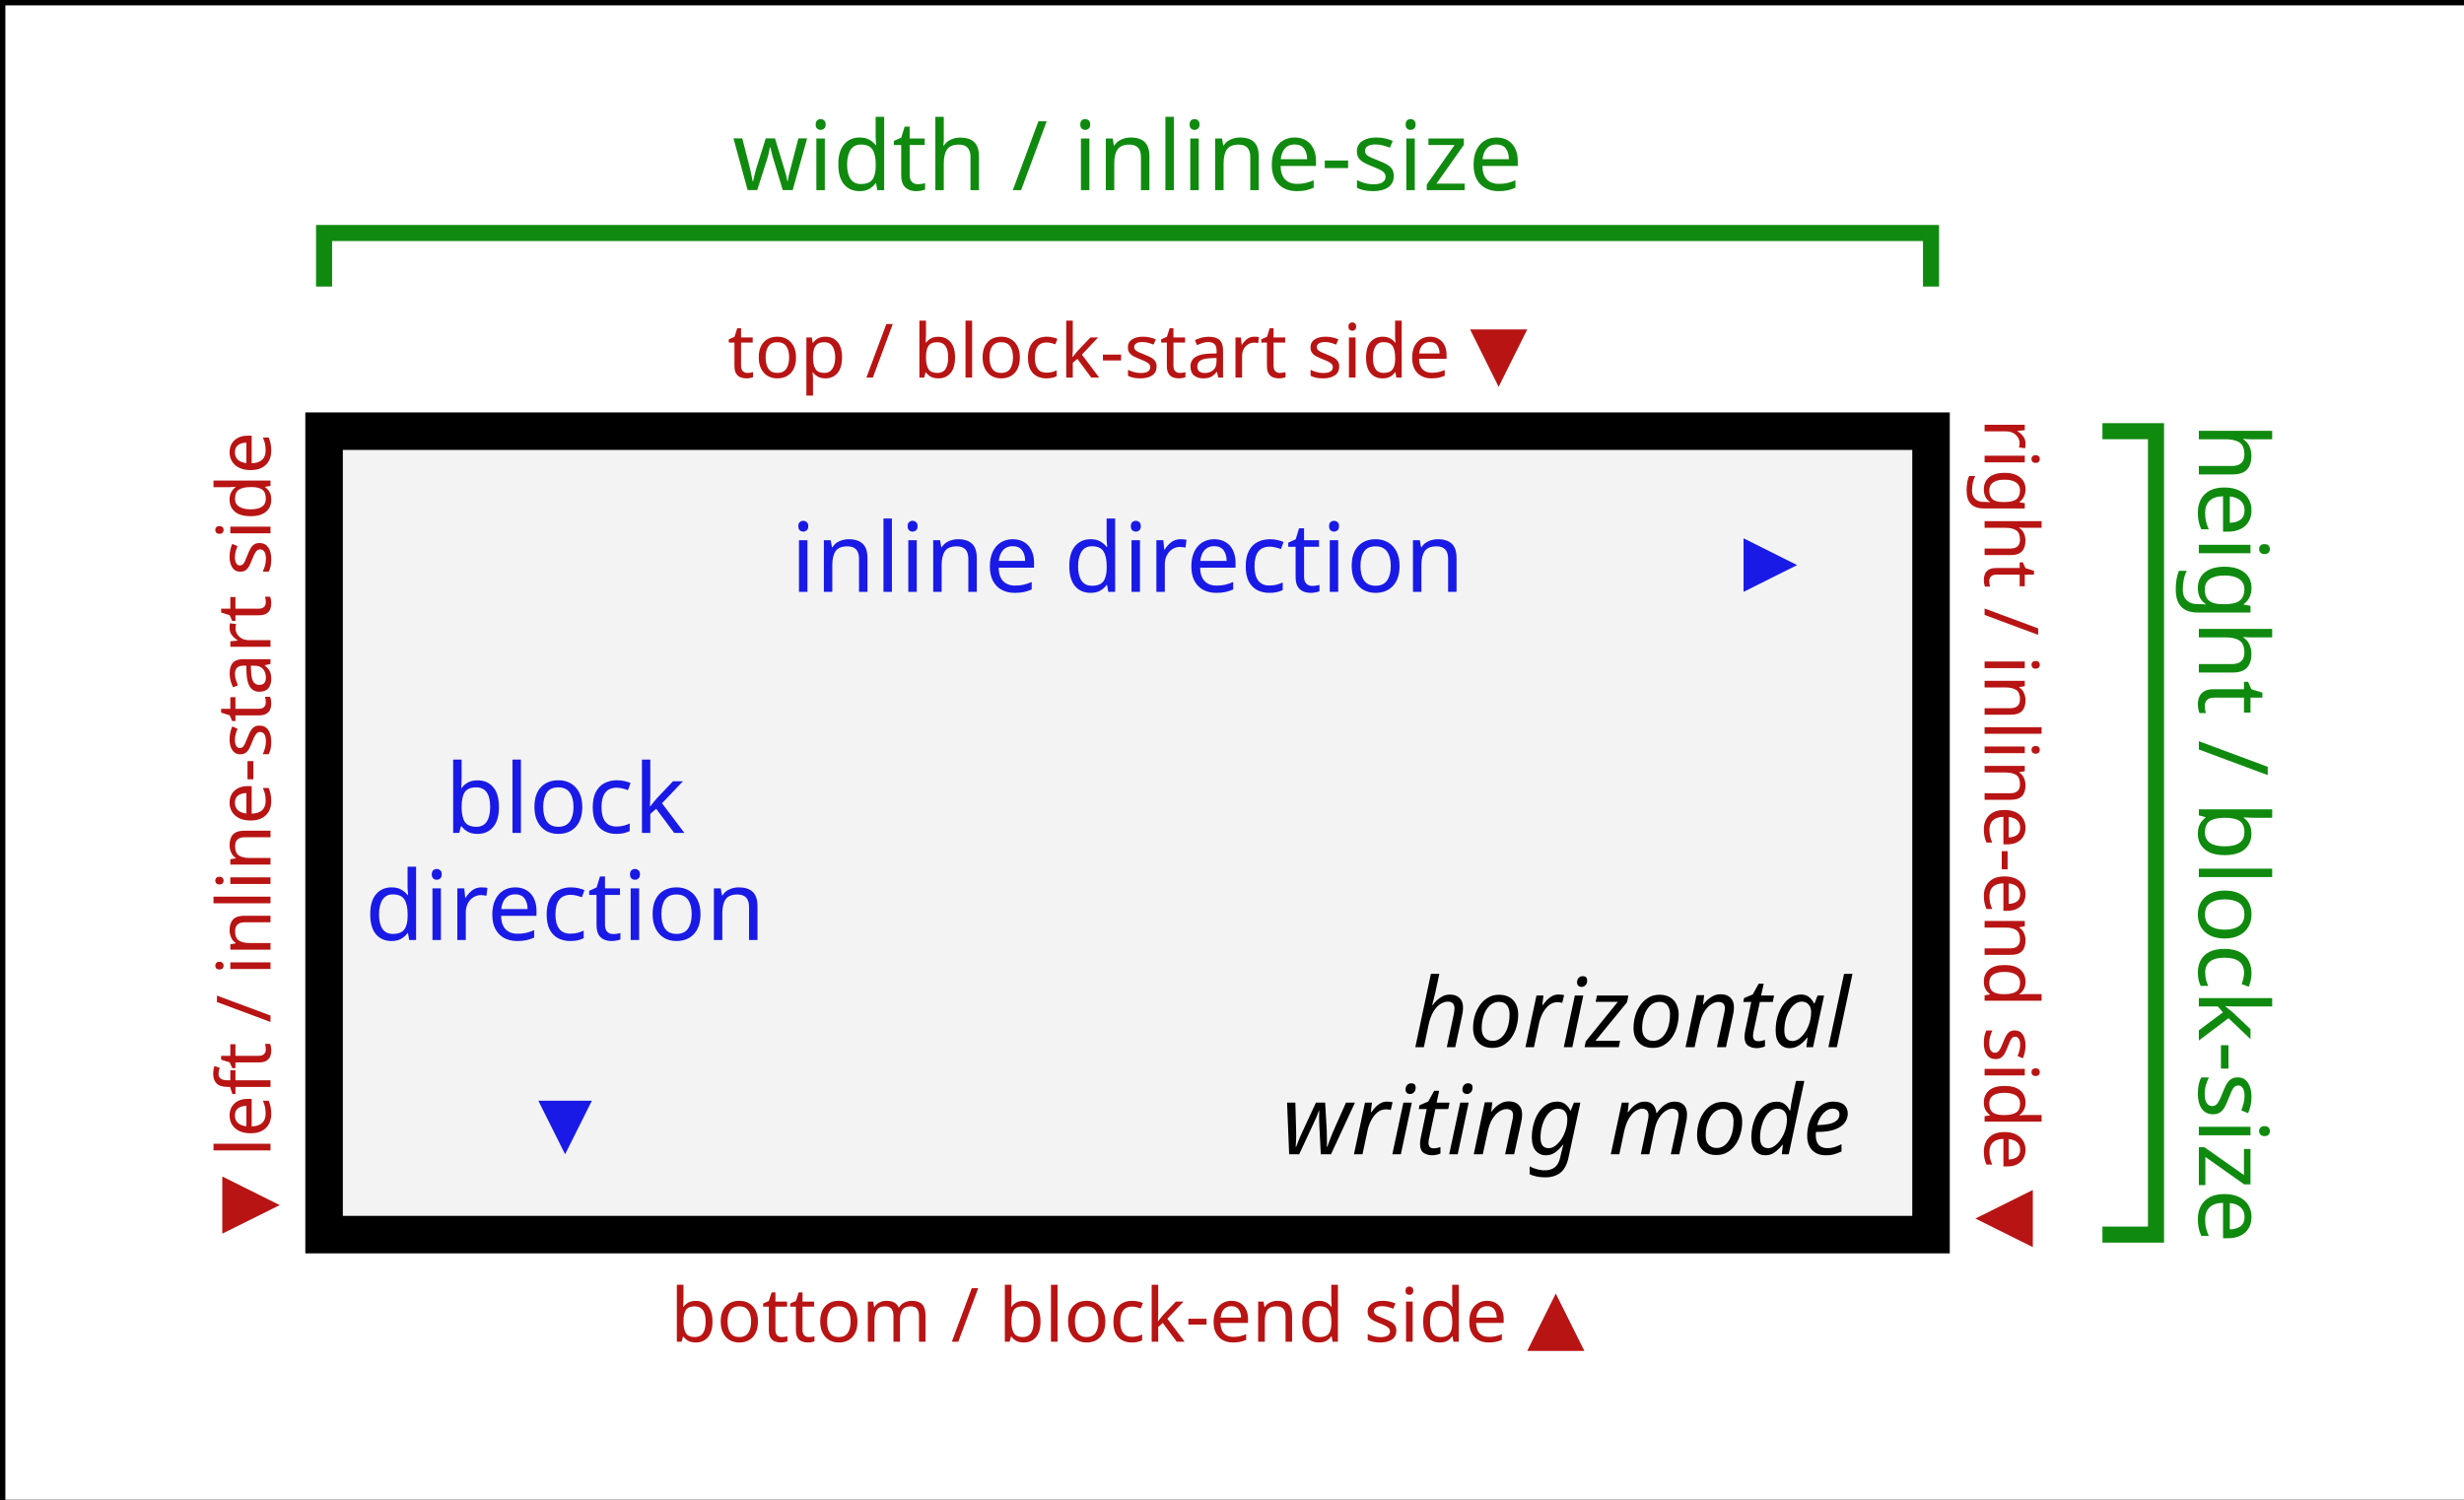
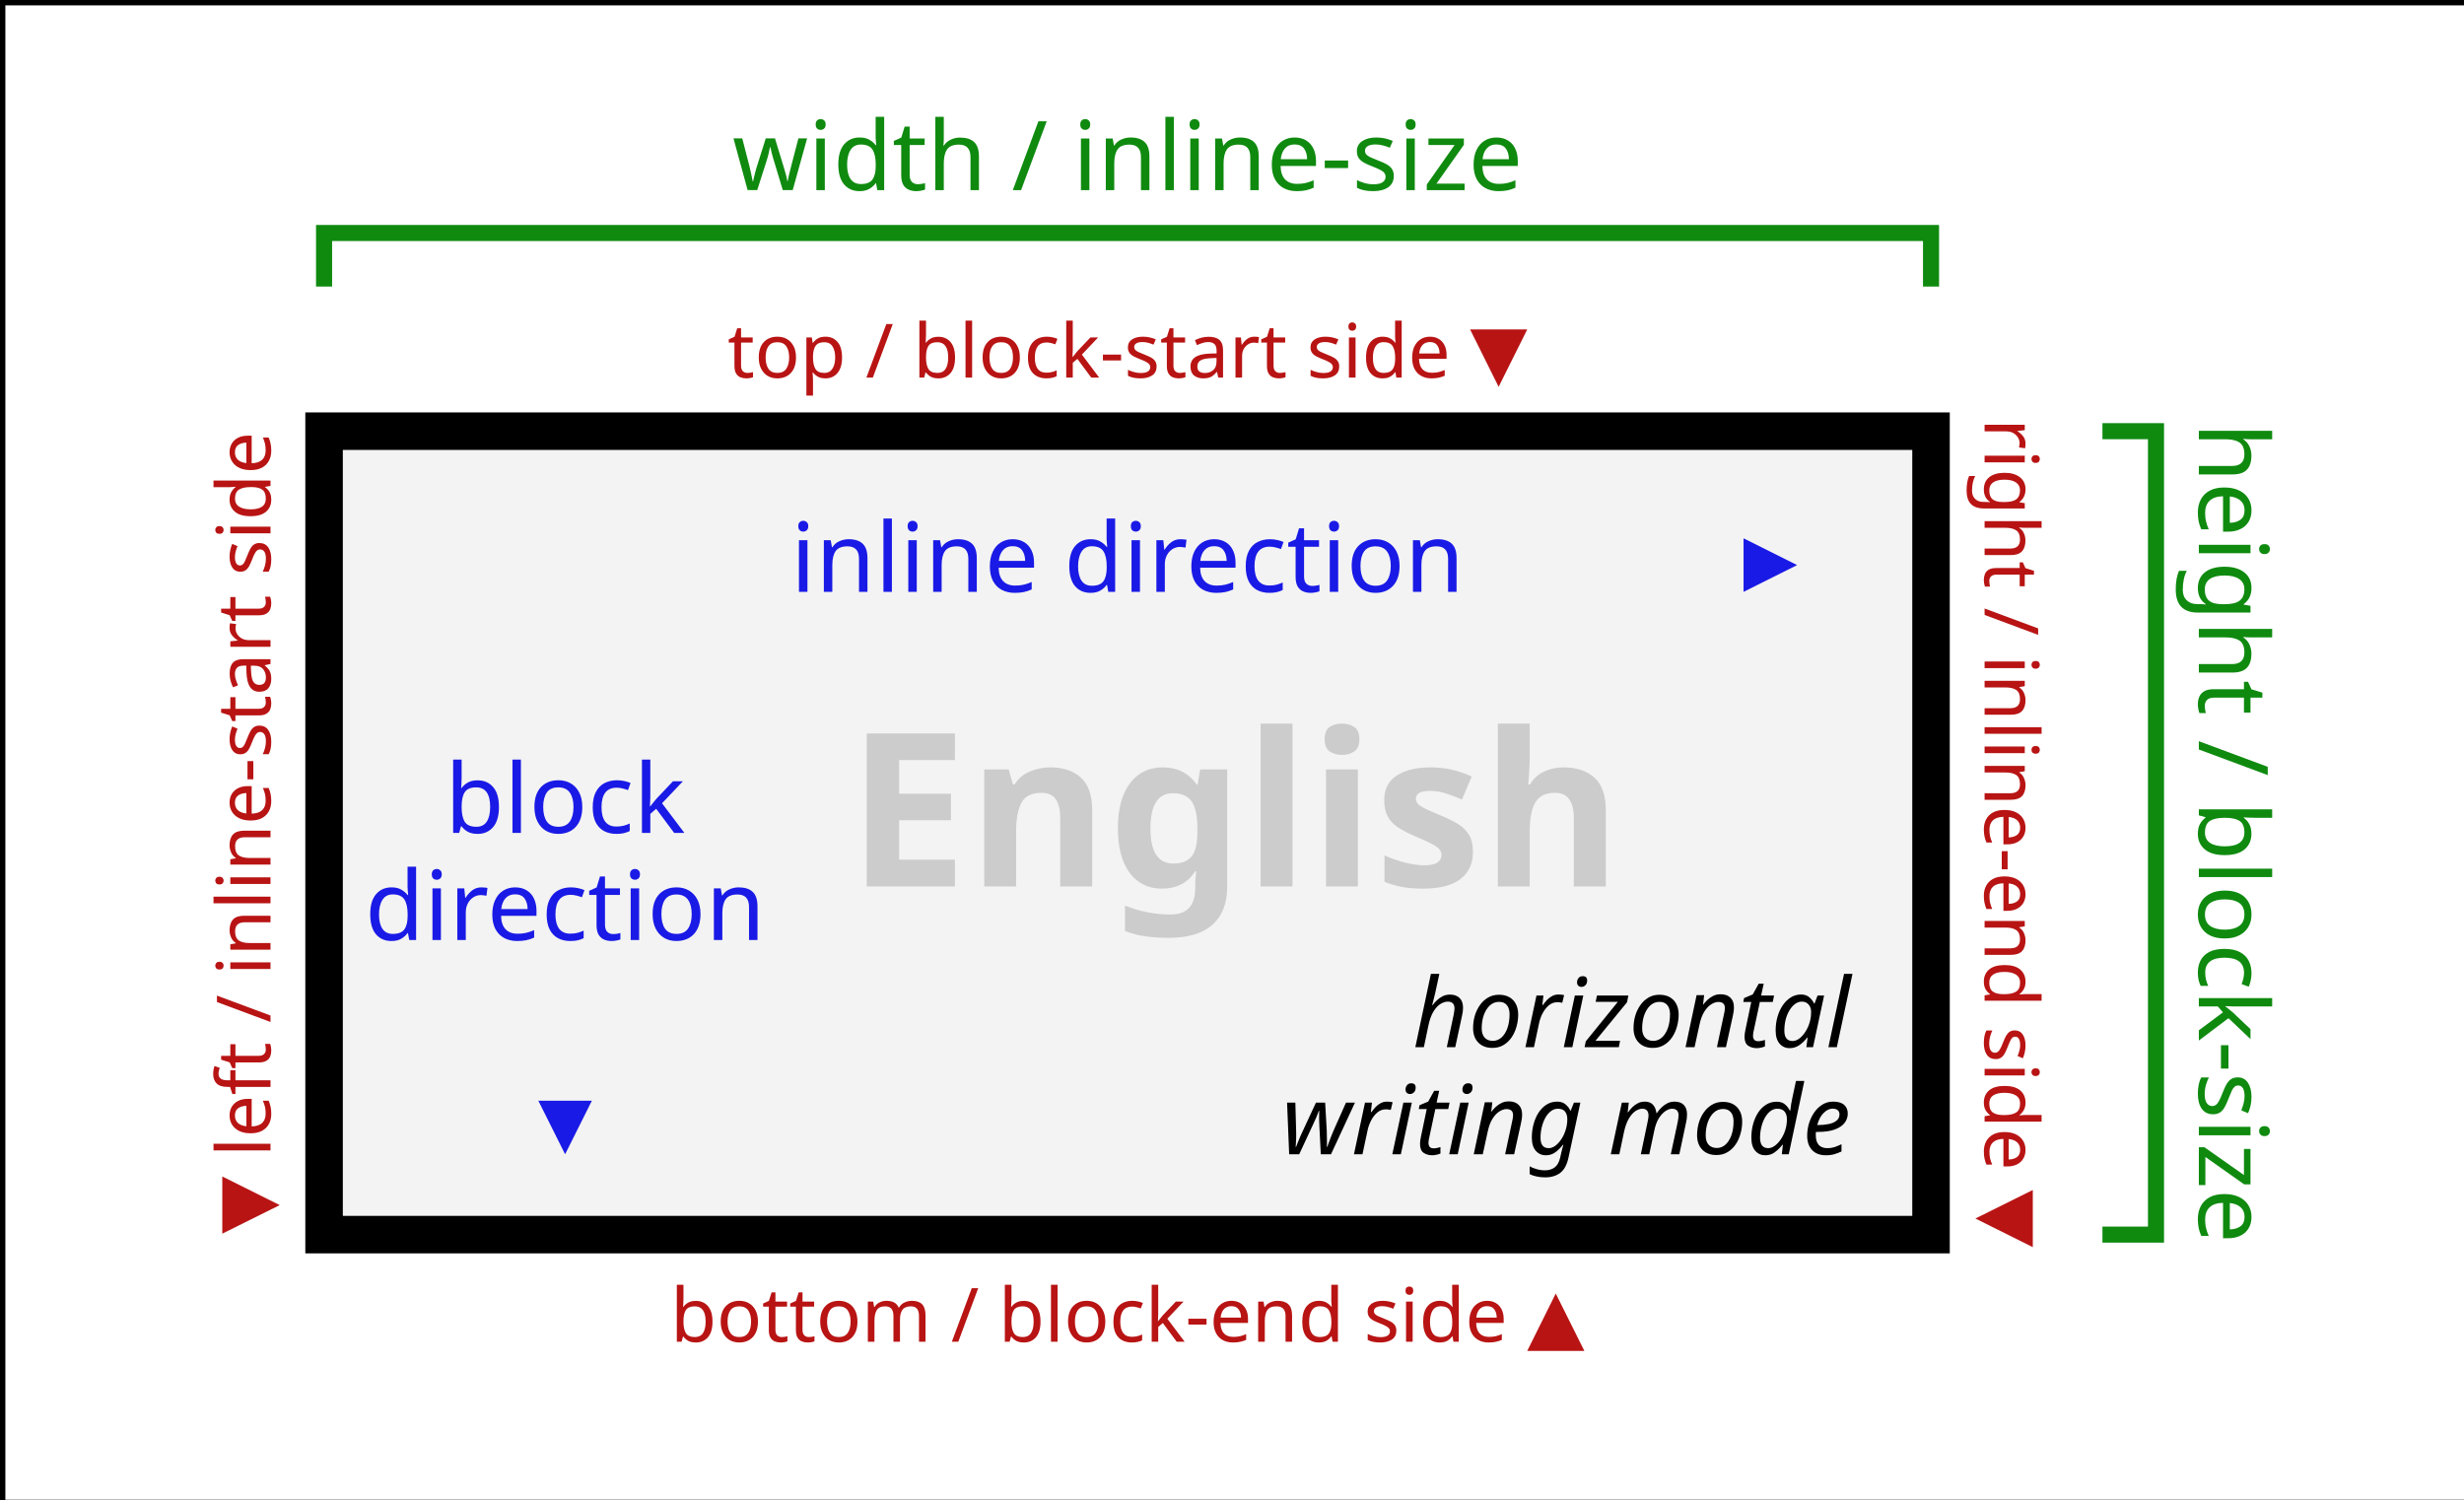
<svg xmlns="http://www.w3.org/2000/svg" width="460" height="280">
  <style>
		:root { transform: translate(.5px, .5px); font-size: 18px; }
		text,tspan { font-family: sans-serif; text-anchor: middle; fill: currentColor; }
		.vertical &gt; tspan { text-anchor: start; }
		.text-end text, .text-end tspan { text-anchor: end; }
		.text-start text, .text-start tspan { text-anchor: start; }
		.size      { color: hsl(120, 80%, 30%); }
		.direction { color: hsl(240, 80%, 50%); }
		.side      { color: hsl(  0, 80%, 40%); }
	</style>
  <defs>
    <linearGradient id="direction-hg" x1="0" x2="100%" y1="0" y2="0">
      <stop stop-color="hsl(240,80%,50%)" stop-opacity="1" offset="0" />
      <stop stop-color="hsl(240,80%,50%)" stop-opacity="1" offset=".1" />
      <stop stop-color="hsl(240,80%,50%)" stop-opacity=".2" offset=".25" />
      <stop stop-color="hsl(240,80%,50%)" stop-opacity=".2" offset=".75" />
      <stop stop-color="hsl(240,80%,50%)" stop-opacity="1" offset=".9" />
      <stop stop-color="hsl(240,80%,50%)" stop-opacity="1" offset="1" />
    </linearGradient>
    <linearGradient id="direction-vg" x1="0" x2="0" y1="0" y2="100%">
      <stop stop-color="hsl(240,80%,50%)" stop-opacity="1" offset="0" />
      <stop stop-color="hsl(240,80%,50%)" stop-opacity="1" offset=".2" />
      <stop stop-color="hsl(240,80%,50%)" stop-opacity=".2" offset=".35" />
      <stop stop-color="hsl(240,80%,50%)" stop-opacity=".2" offset=".8" />
      <stop stop-color="hsl(240,80%,50%)" stop-opacity="1" offset=".9" />
      <stop stop-color="hsl(240,80%,50%)" stop-opacity="1" offset="1" />
    </linearGradient>
  </defs>
  <rect fill="white" x="0" y="0" width="100%" height="100%" stroke="black" />
  <g transform="translate(60,80)">
    <rect stroke="black" stroke-width="7" fill="#f3f3f3" width="300" height="150" />
    <g class="direction">
      <g>
        <path d="M 30 25 h 235 m 1 1" stroke="url(#direction-hg)" stroke-width="3" />
        <path d="M 265 25 v -5 l 10 5 l -10 5 v -5" fill="currentcolor" />
        <text x="150" y="30">inline direction</text>
      </g>
      <g transform="translate(45, 75)">
        <path d="M 0 -60 v 110 m 1 1" stroke="url(#direction-vg)" stroke-width="3" />
        <path d="M 0 50 h -5 l 5 10 l 5 -10 h -5" fill="currentcolor" />
        <text>block</text>
        <text y="20">direction</text>
      </g>
    </g>
    <g style="color: black; font-style: italic;" transform="translate(285, 115)" class="text-end">
      <text>horizontal</text>
      <text y="20">writing mode</text>
    </g>
+     <g transform="translate(170, 85)">
+       <text style="font-size: 40px; font-weight: bold; color: #ccc;">English</text>
+     </g>
    <g class="side" style="font-size: 14px">
      <g transform="translate(-10, 75) rotate(-90)">
        <text>▼ left / inline-start side</text>
      </g>
      <g transform="translate(310, 75) rotate(90)">
        <text>right / inline-end side ▼</text>
      </g>
      <g transform="translate(150, -10)">
        <text>top / block-start side ▼</text>
      </g>
      <g transform="translate(150, 170)">
        <text>bottom / block-end side ▲</text>
      </g>
    </g>
    <g class="size">
      <g transform="translate(150, -45)">
        <path d="M -150 18 v -10 h 300 v 10" stroke="currentcolor" stroke-width="3" fill="transparent" />
        <text>width / inline-size</text>
      </g>
      <g transform="translate(350, 0)">
        <path d="M -18 0 h 10 v 150 h -10" stroke="currentcolor" stroke-width="3" fill="transparent" />
        <g transform="rotate(90)">
          <text x="75">height / block-size</text>
        </g>
      </g>
    </g>
  </g>
</svg>
